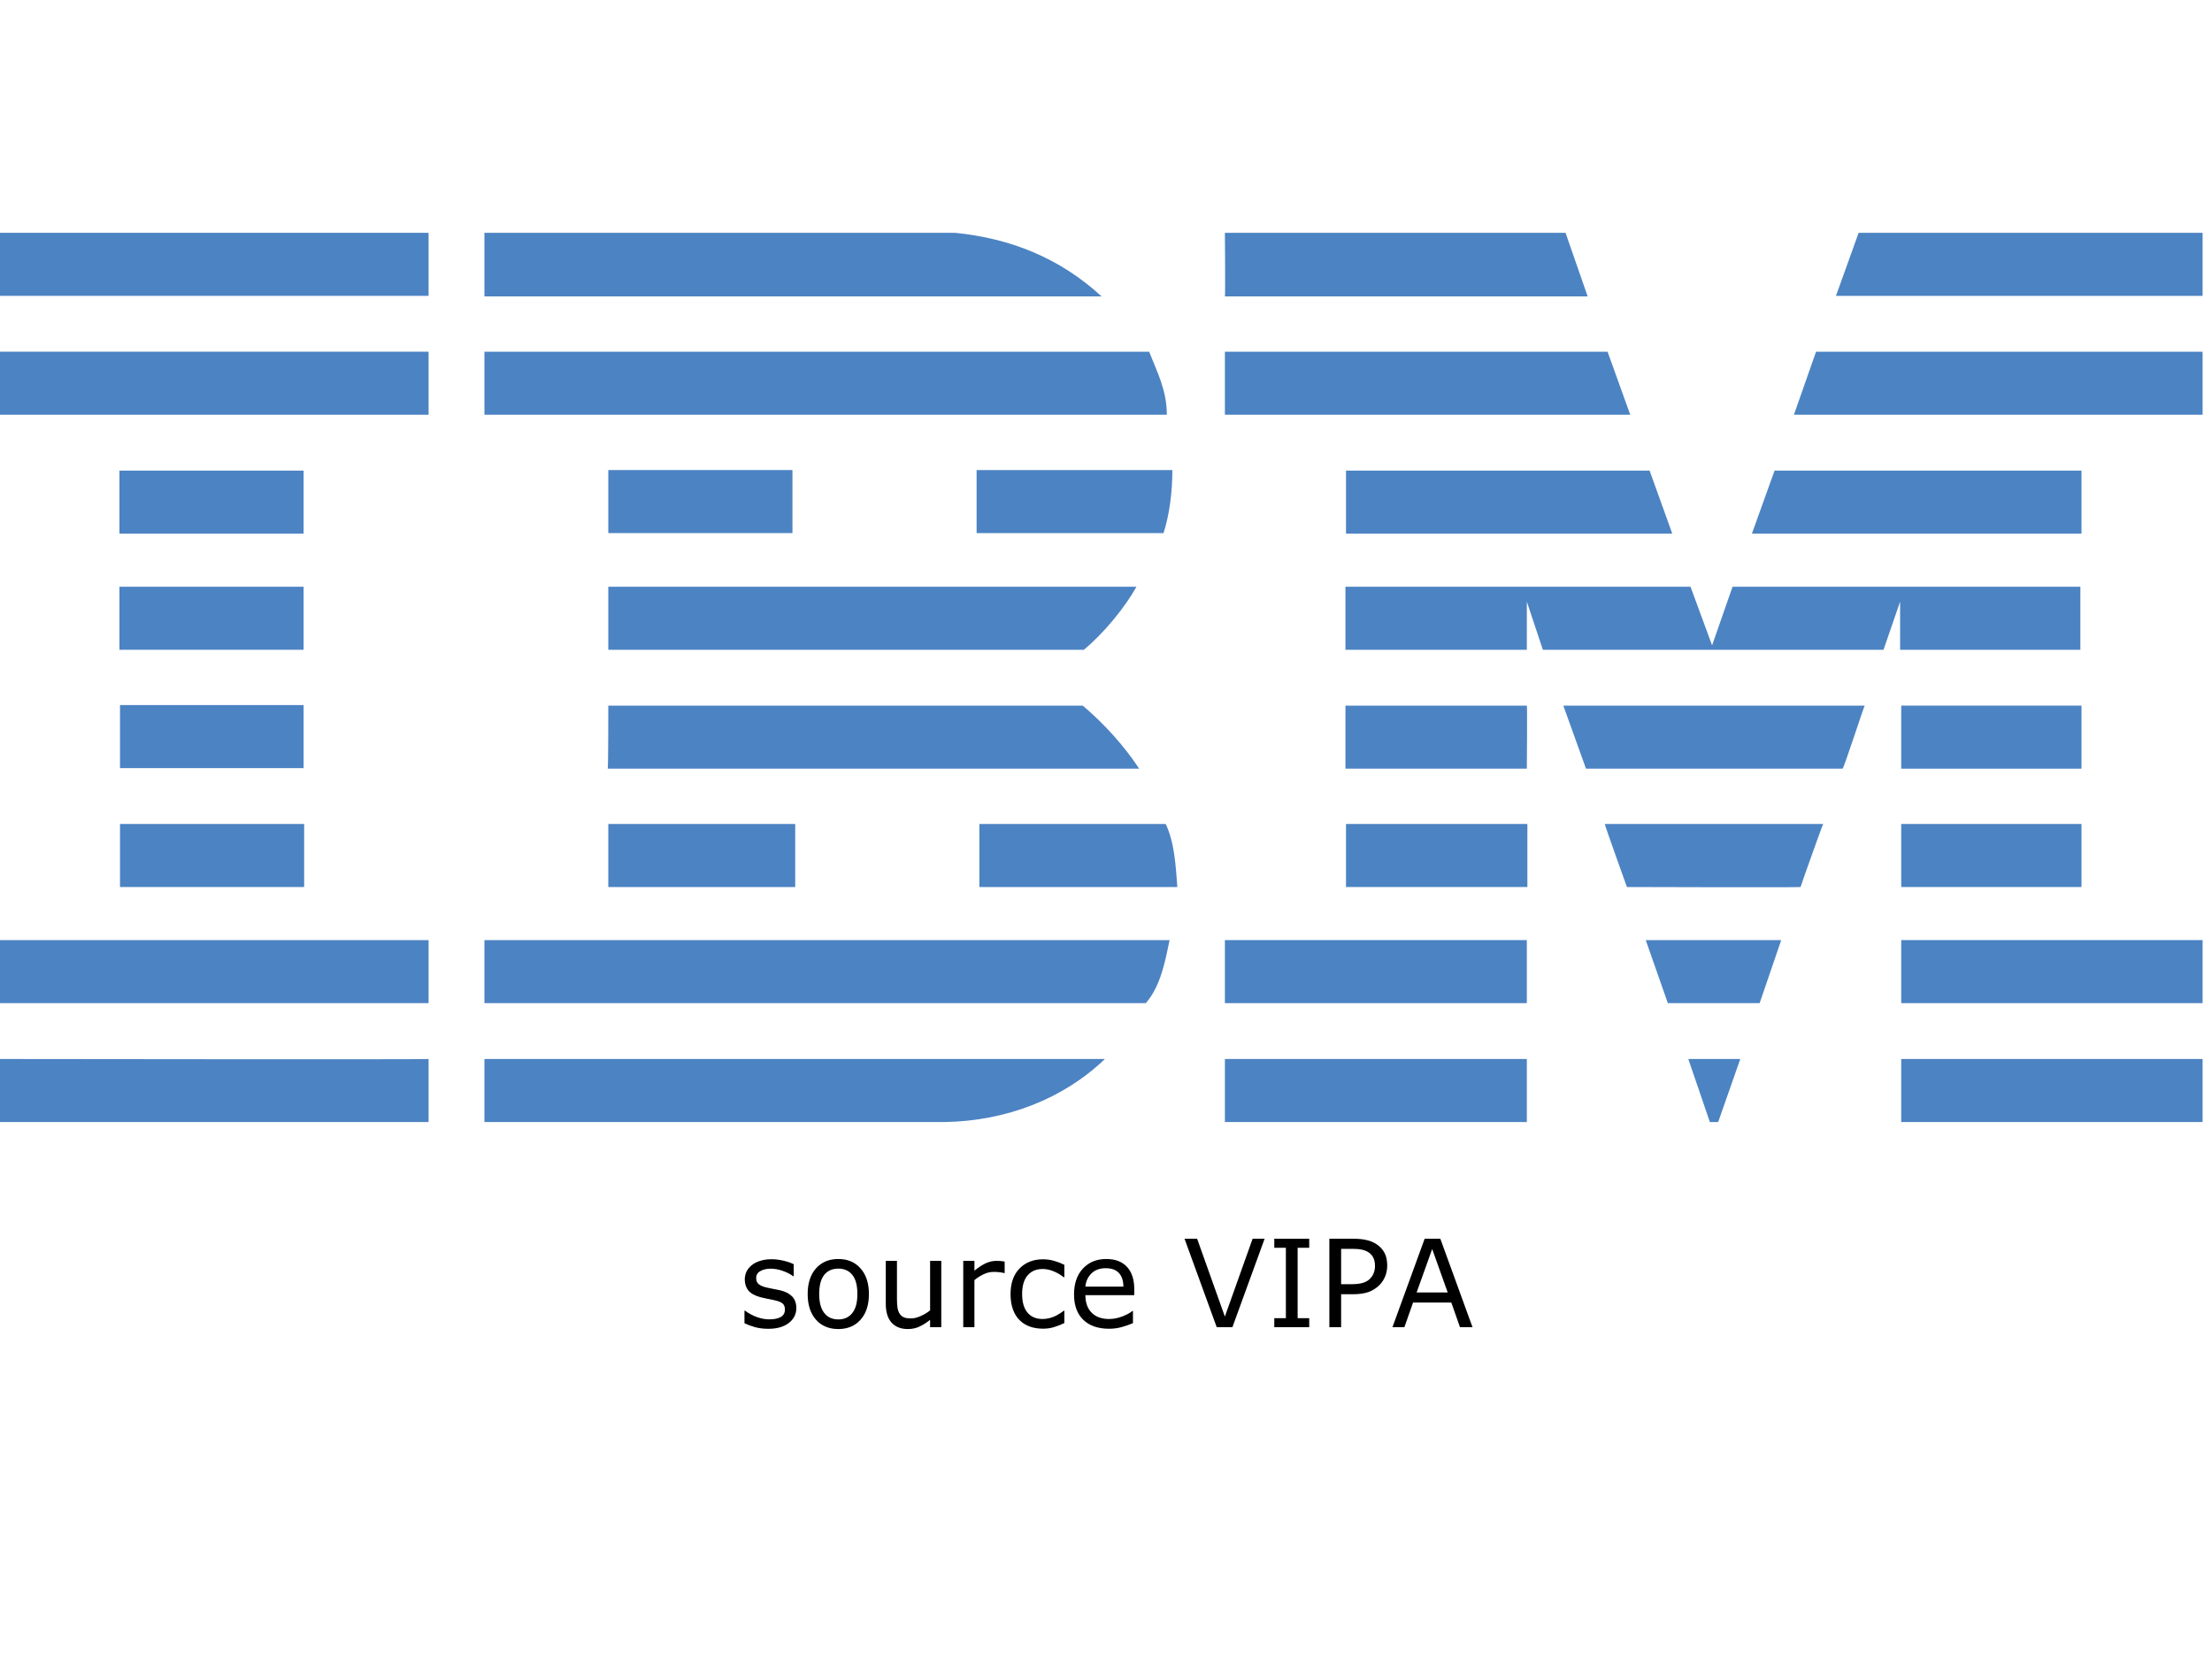
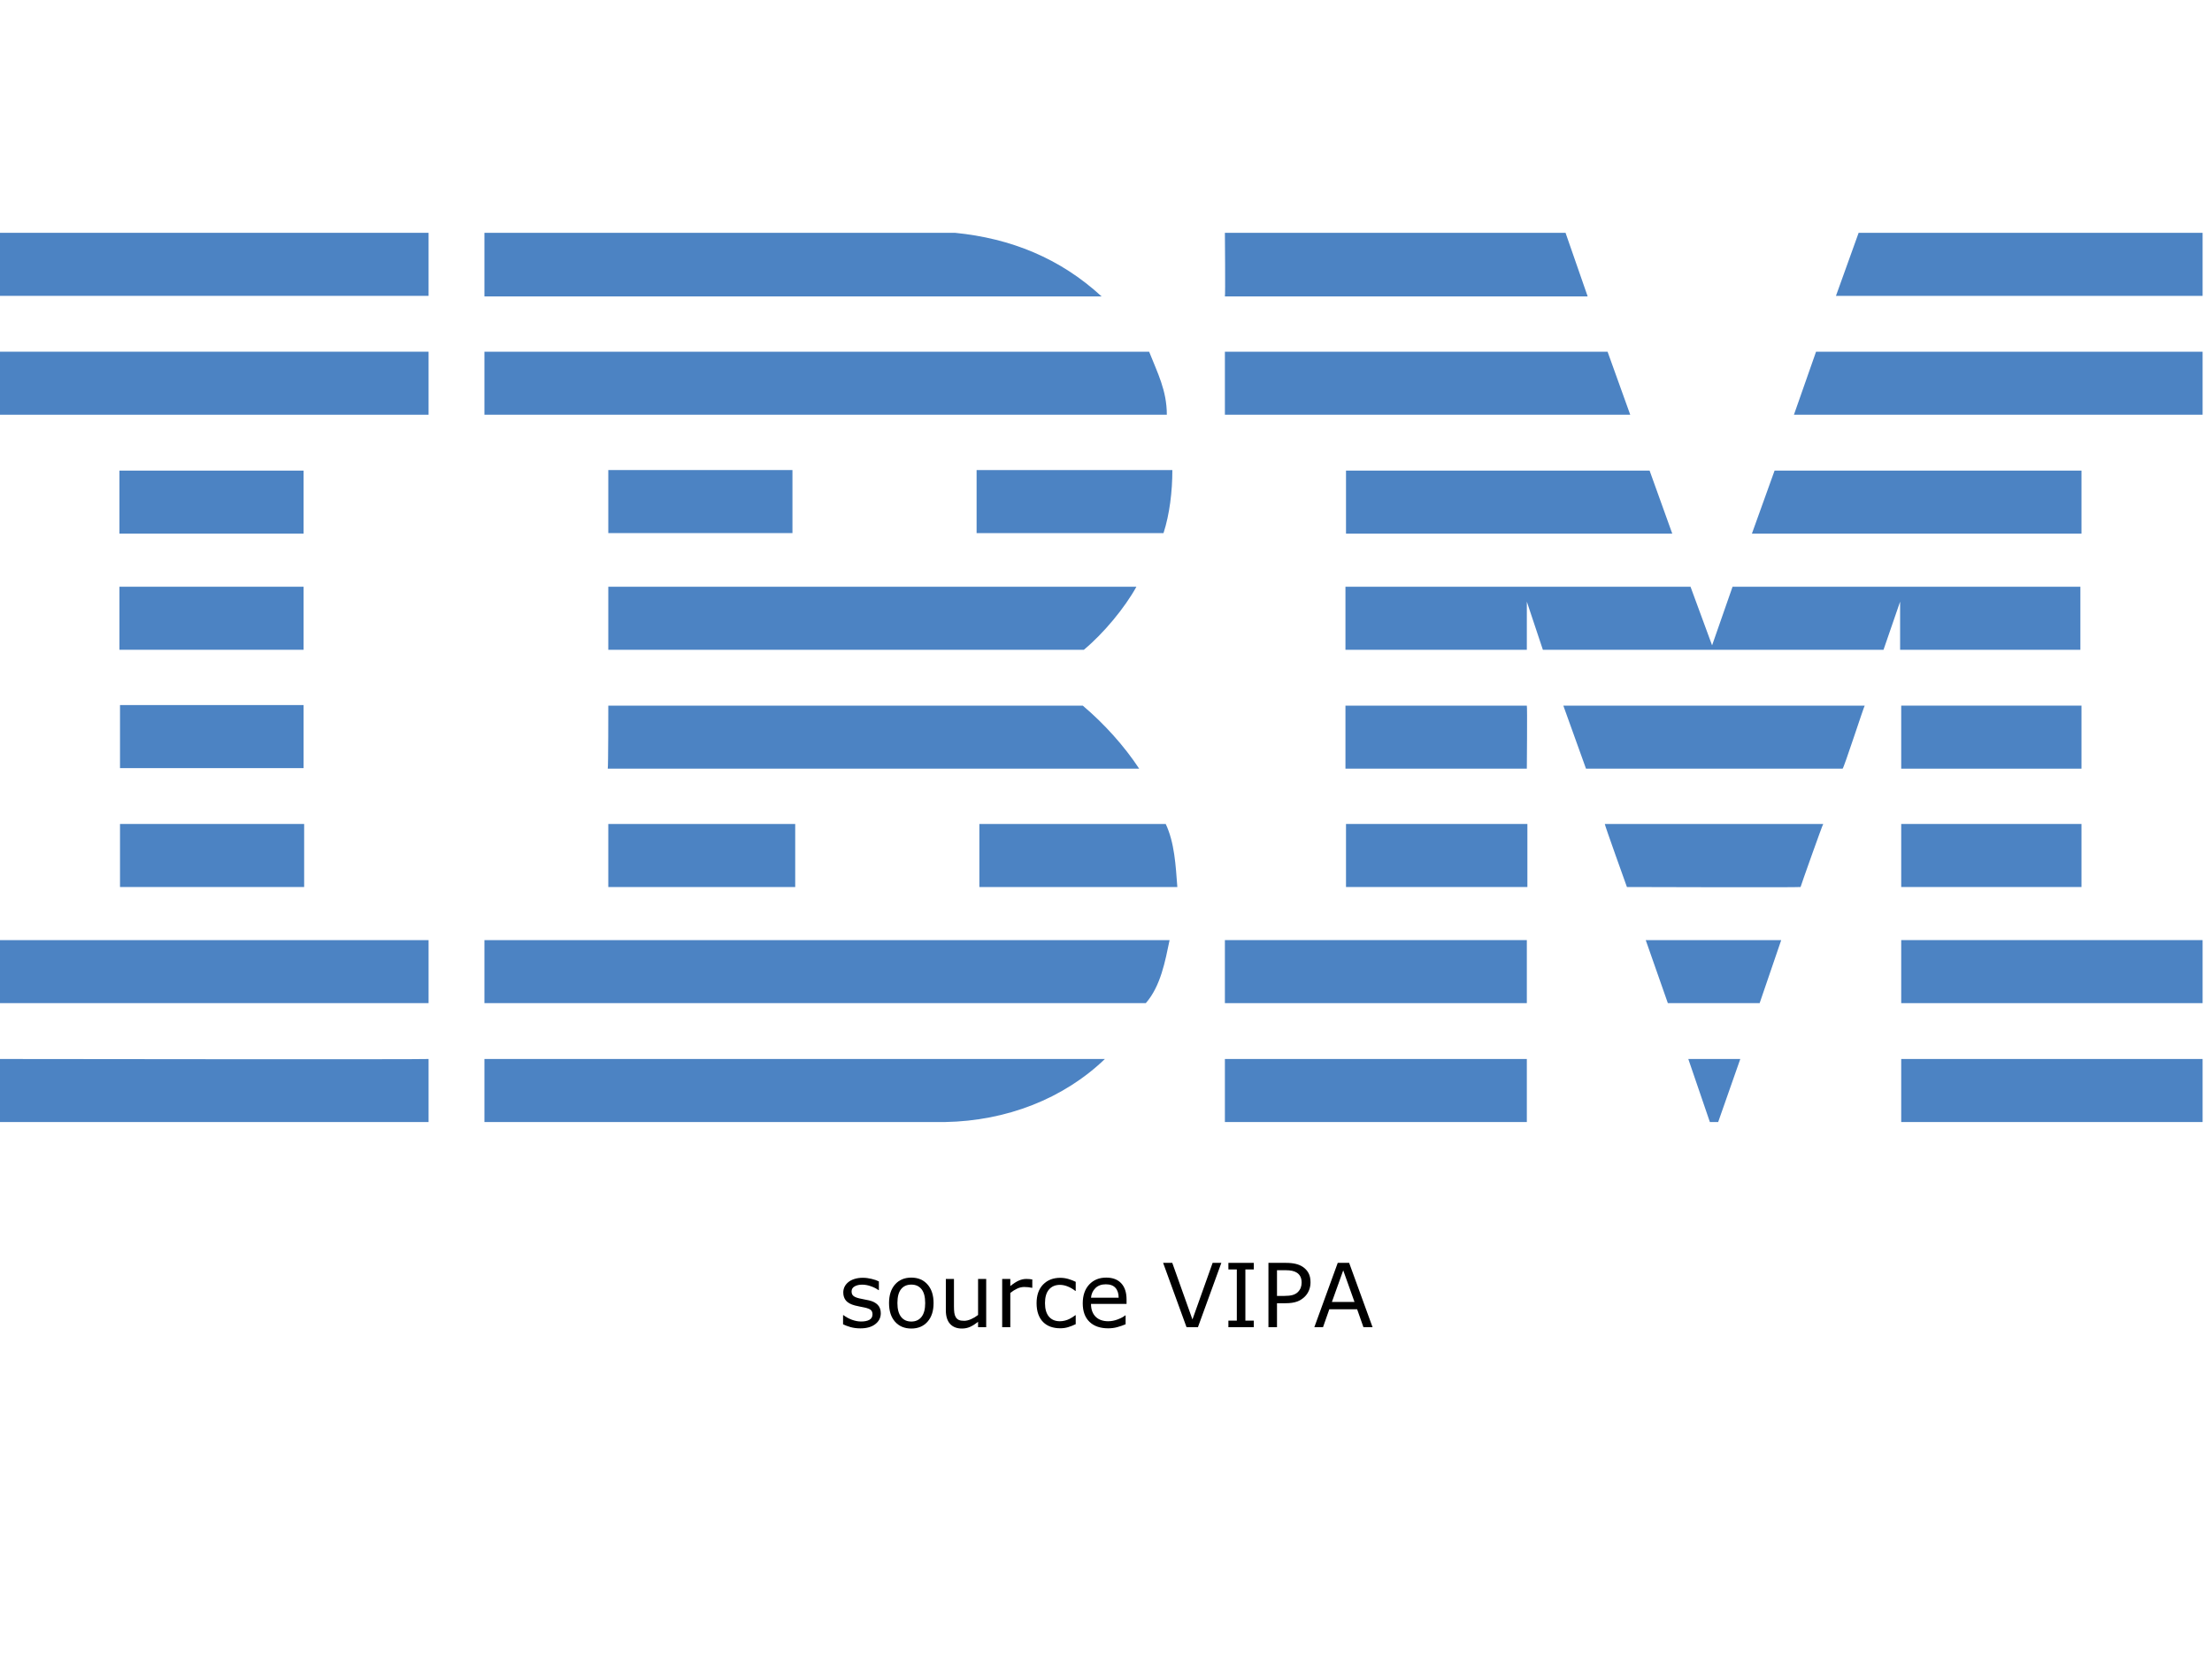
<svg xmlns="http://www.w3.org/2000/svg" id="Layer_1" x="0px" y="0px" viewBox="0 0 400 300" style="enable-background:new 0 0 400 245;" xml:space="preserve" version="1.1">
  <defs id="defs137" />
  <style type="text/css" id="style2"> .st0{fill:#4C83C3;} </style>
  <g id="g130">
    <path id="polygon4" class="st0" style="fill:#4c83c3" d="m 336.1,42.1 h 62.2 V 53.5 H 332 Z" />
    <path class="st0" d="m 221.5,42.1 h 61.6 l 4,11.5 c 0,0 -65.6,0 -65.6,0 0.1,-0.1 0,-11.5 0,-11.5 z" id="path6" />
    <path class="st0" d="m 172.7,42.1 c 10.1,1 19,4.6 26.5,11.5 0,0 -111.6,0 -111.6,0 0,0 0,-11.5 0,-11.5 z" id="path8" />
    <g id="g14">
      <path id="rect10" class="st0" style="fill:#4c83c3" d="m 0,42.1 h 77.5 v 11.4 H 0 Z" />
      <path class="st0" d="M 38.8,47.8" id="path12" />
    </g>
    <path class="st0" d="m 398.3,75 h -73.9 c 0,0 4,-11.4 4,-11.4 h 69.9 z" id="path16" />
    <path id="polygon18" class="st0" style="fill:#4c83c3" d="m 221.5,63.6 h 69.2 l 4.1,11.4 h -73.3 z" />
    <path class="st0" d="m 207.8,63.6 c 1.5,3.8 3.2,7 3.2,11.4 H 87.6 V 63.6 Z" id="path20" />
    <g id="g26">
      <path id="rect22" class="st0" style="fill:#4c83c3" d="m 0,63.6 h 77.5 v 11.4 H 0 Z" />
      <path class="st0" d="M 38.8,69.3" id="path24" />
    </g>
    <path id="polygon28" class="st0" style="fill:#4c83c3" d="m 376.4,85.1 v 11.4 h -59.6 l 4.1,-11.4 z" />
    <path id="polygon30" class="st0" style="fill:#4c83c3" d="M 243.4,96.5 V 85.1 h 54.9 l 4.1,11.4 z" />
    <path class="st0" d="m 212,85 c 0,3.9 -0.5,8 -1.6,11.4 H 176.6 V 85 Z" id="path32" />
    <g id="g38">
      <path id="rect34" class="st0" style="fill:#4c83c3" d="m 21.6,85.1 h 33.3 v 11.4 H 21.6 Z" />
      <path class="st0" d="M 38.3,90.8" id="path36" />
    </g>
    <g id="g44">
      <path id="rect40" class="st0" style="fill:#4c83c3" d="m 110,85 h 33.3 V 96.4 H 110 Z" />
      <path class="st0" d="M 126.6,90.8" id="path42" />
    </g>
    <path class="st0" d="m 276.1,108.8 c 0,0 0,8.7 0,8.7 h -32.8 v -11.4 h 62.4 l 3.9,10.6 c 0,0 3.7,-10.6 3.7,-10.6 h 62.9 v 11.4 h -32.6 c 0,0 0,-8.7 0,-8.7 l -3,8.7 H 279 Z" id="path46" />
    <path class="st0" d="m 110,106.1 h 95.5 v 0 c -2.1,3.8 -5.9,8.4 -9.5,11.4 0,0 -86,0 -86,0 0,0 0,-11.4 0,-11.4 z" id="path48" />
    <g id="g54">
      <path id="rect50" class="st0" style="fill:#4c83c3" d="m 21.6,106.1 h 33.3 v 11.4 H 21.6 Z" />
      <path class="st0" d="M 38.3,111.8" id="path52" />
    </g>
    <g id="g60">
      <path id="rect56" class="st0" style="fill:#4c83c3" d="m 343.8,127.6 h 32.6 V 139 h -32.6 z" />
      <path class="st0" d="M 360.1,133.3" id="path58" />
    </g>
    <path class="st0" d="M 276.1,127.6 H 243.3 V 139 c 0,0 32.8,0 32.8,0 0,-0.1 0.1,-11.4 0,-11.4 z" id="path62" />
    <path class="st0" d="m 337.2,127.6 c -0.1,0 -3.8,11.4 -4,11.4 h -46.4 c 0,0 -4.1,-11.4 -4.1,-11.4 z" id="path64" />
    <path class="st0" d="m 110,127.6 h 85.8 c 3.9,3.3 7.5,7.3 10.2,11.4 0.2,0 -96.1,0 -96.1,0 0.1,-0.1 0.1,-11.4 0.1,-11.4 z" id="path66" />
    <path class="st0" d="M 54.9,138.9 V 127.5 H 21.7 c 0,0 0,11.4 0,11.4 0,0 33.2,0 33.2,0 z" id="path68" />
    <g id="g74">
      <path id="rect70" class="st0" style="fill:#4c83c3" d="m 343.8,149 h 32.6 v 11.4 h -32.6 z" />
      <path class="st0" d="M 360.1,154.7" id="path72" />
    </g>
    <g id="g80">
      <path id="rect76" class="st0" style="fill:#4c83c3" d="m 243.4,149 h 32.8 v 11.4 h -32.8 z" />
      <path class="st0" d="M 259.8,154.7" id="path78" />
    </g>
    <path class="st0" d="m 325.6,160.4 c 0,-0.1 4,-11.4 4.1,-11.4 h -39.5 c -0.1,0 4,11.4 4,11.4 0,0 31.4,0.1 31.4,0 z" id="path82" />
    <path class="st0" d="m 110,160.4 c 0,0 0,-11.4 0,-11.4 h 33.8 c 0,0 0,11.4 0,11.4 -0.1,0 -33.8,0 -33.8,0 z" id="path84" />
    <path class="st0" d="m 210.8,149 c 1.6,3.4 1.8,7.5 2.1,11.4 H 177.1 V 149 Z" id="path86" />
    <g id="g92">
      <path id="rect88" class="st0" style="fill:#4c83c3" d="M 21.7,149 H 55 v 11.4 H 21.7 Z" />
      <path class="st0" d="M 38.3,154.7" id="path90" />
    </g>
    <g id="g98">
      <path id="rect94" class="st0" style="fill:#4c83c3" d="m 343.8,170 h 54.5 v 11.4 h -54.5 z" />
      <path class="st0" d="M 371,175.7" id="path96" />
    </g>
    <g id="g104">
      <path id="rect100" class="st0" style="fill:#4c83c3" d="m 221.5,170 h 54.6 v 11.4 h -54.6 z" />
      <path class="st0" d="M 248.8,175.7" id="path102" />
    </g>
    <path id="polygon106" class="st0" style="fill:#4c83c3" d="m 297.6,170 h 24.5 l -3.9,11.4 h -16.6 z" />
    <path class="st0" d="m 0,170 v 11.4 h 77.5 c 0,0 0,-11.4 0,-11.4 0,0 -77.6,0 -77.5,0 z" id="path108" />
    <path class="st0" d="m 211.5,170 c -0.8,3.8 -1.6,8.3 -4.3,11.4 h -1 H 87.6 V 170 Z" id="path110" />
    <path id="polygon112" class="st0" style="fill:#4c83c3" d="m 305.3,191.5 h 9.4 l -4,11.4 h -1.5 z" />
    <g id="g118">
      <path id="rect114" class="st0" style="fill:#4c83c3" d="m 343.8,191.5 h 54.5 v 11.4 h -54.5 z" />
      <path class="st0" d="M 371,197.2" id="path116" />
    </g>
    <path class="st0" d="m 87.6,202.9 v -11.4 c 0,0 111.9,0 112.2,0 -7.5,7.2 -17.8,11.2 -28.9,11.4 H 87.6" id="path120" />
    <g id="g126">
      <path id="rect122" class="st0" style="fill:#4c83c3" d="m 221.5,191.5 h 54.6 v 11.4 h -54.6 z" />
      <path class="st0" d="M 248.8,197.2" id="path124" />
    </g>
    <path class="st0" d="m 77.5,191.5 c 0,0 0,11.4 0,11.4 0,0 -77.4,0 -77.5,0 0,0 0,-11.4 0,-11.4 0,0 77.4,0.1 77.5,0 z" id="path128" />
  </g>
-   <g aria-label="source VIPA" id="text132" style="font-size:22px;text-anchor:middle">
-     <path d="m 144.001,236.541 q 0,1.644 -1.364,2.696 -1.354,1.053 -3.706,1.053 -1.332,0 -2.449,-0.312 -1.106,-0.322 -1.858,-0.698 v -2.267 h 0.107 q 0.956,0.72 2.127,1.149 1.171,0.419 2.245,0.419 1.332,0 2.084,-0.43 0.752,-0.43 0.752,-1.354 0,-0.709 -0.408,-1.074 -0.408,-0.365 -1.568,-0.623 -0.43,-0.097 -1.128,-0.226 -0.688,-0.129 -1.257,-0.279 -1.579,-0.419 -2.245,-1.225 -0.655,-0.816 -0.655,-1.998 0,-0.741 0.301,-1.396 0.312,-0.655 0.935,-1.171 0.602,-0.505 1.525,-0.795 0.935,-0.301 2.084,-0.301 1.074,0 2.17,0.269 1.106,0.258 1.837,0.634 v 2.159 h -0.107 q -0.773,-0.569 -1.88,-0.956 -1.106,-0.397 -2.17,-0.397 -1.106,0 -1.869,0.43 -0.763,0.419 -0.763,1.257 0,0.741 0.462,1.117 0.451,0.376 1.461,0.612 0.559,0.129 1.246,0.258 0.698,0.129 1.16,0.236 1.407,0.322 2.17,1.106 0.763,0.795 0.763,2.105 z" id="path158" />
-     <path d="m 157.128,234.006 q 0,2.933 -1.504,4.63 -1.504,1.697 -4.028,1.697 -2.546,0 -4.05,-1.697 -1.493,-1.697 -1.493,-4.63 0,-2.933 1.493,-4.63 1.504,-1.708 4.05,-1.708 2.524,0 4.028,1.708 1.504,1.697 1.504,4.63 z m -2.084,0 q 0,-2.331 -0.913,-3.459 -0.913,-1.139 -2.535,-1.139 -1.644,0 -2.557,1.139 -0.902,1.128 -0.902,3.459 0,2.256 0.913,3.427 0.913,1.16 2.546,1.16 1.611,0 2.524,-1.149 0.924,-1.16 0.924,-3.438 z" id="path160" />
-     <path d="m 170.212,240 h -2.02 v -1.332 q -1.021,0.806 -1.955,1.235 -0.935,0.43 -2.062,0.43 -1.891,0 -2.943,-1.149 -1.053,-1.16 -1.053,-3.395 v -7.788 h 2.02 v 6.832 q 0,0.913 0.086,1.568 0.086,0.645 0.365,1.106 0.29,0.473 0.752,0.688 0.462,0.215 1.343,0.215 0.784,0 1.708,-0.408 0.935,-0.408 1.74,-1.042 v -8.959 h 2.02 z" id="path162" />
-     <path d="m 181.674,230.203 h -0.107 q -0.451,-0.107 -0.881,-0.15 -0.419,-0.054 -0.999,-0.054 -0.935,0 -1.805,0.419 -0.87,0.408 -1.676,1.063 V 240 h -2.02 v -11.999 h 2.02 v 1.772 q 1.203,-0.967 2.116,-1.364 0.924,-0.408 1.88,-0.408 0.526,0 0.763,0.032 0.236,0.021 0.709,0.097 z" id="path164" />
-     <path d="m 192.47,239.248 q -1.01,0.483 -1.923,0.752 -0.902,0.269 -1.923,0.269 -1.3,0 -2.385,-0.376 -1.085,-0.387 -1.858,-1.16 -0.784,-0.773 -1.214,-1.955 -0.43,-1.182 -0.43,-2.761 0,-2.943 1.611,-4.619 1.622,-1.676 4.275,-1.676 1.031,0 2.02,0.29 0.999,0.29 1.826,0.709 v 2.245 h -0.107 q -0.924,-0.72 -1.912,-1.106 -0.978,-0.387 -1.912,-0.387 -1.719,0 -2.718,1.16 -0.988,1.149 -0.988,3.384 0,2.17 0.967,3.341 0.978,1.16 2.739,1.16 0.612,0 1.246,-0.161 0.634,-0.161 1.139,-0.419 0.44,-0.226 0.827,-0.473 0.387,-0.258 0.612,-0.44 h 0.107 z" id="path166" />
-     <path d="m 205.113,234.21 h -8.841 q 0,1.106 0.333,1.934 0.333,0.816 0.913,1.343 0.559,0.516 1.321,0.773 0.773,0.258 1.697,0.258 1.225,0 2.46,-0.483 1.246,-0.494 1.772,-0.967 h 0.107 v 2.202 q -1.02,0.43 -2.084,0.72 -1.063,0.29 -2.234,0.29 -2.986,0 -4.662,-1.611 -1.676,-1.622 -1.676,-4.598 0,-2.943 1.601,-4.673 1.611,-1.729 4.232,-1.729 2.428,0 3.738,1.418 1.321,1.418 1.321,4.028 z m -1.966,-1.547 q -0.011,-1.59 -0.806,-2.46 -0.784,-0.87 -2.396,-0.87 -1.622,0 -2.589,0.956 -0.956,0.956 -1.085,2.374 z" id="path168" />
-     <path d="M 228.682,224.005 222.859,240 h -2.836 l -5.822,-15.995 h 2.277 l 5.017,14.072 5.017,-14.072 z" id="path170" />
-     <path d="m 236.749,240 h -6.316 v -1.633 h 2.095 V 225.638 h -2.095 v -1.633 h 6.316 v 1.633 h -2.095 v 12.729 h 2.095 z" id="path172" />
-     <path d="m 250.854,228.839 q 0,1.063 -0.376,1.977 -0.365,0.902 -1.031,1.568 -0.827,0.827 -1.955,1.246 -1.128,0.408 -2.847,0.408 h -2.127 V 240 h -2.127 v -15.995 h 4.34 q 1.439,0 2.438,0.247 0.999,0.236 1.772,0.752 0.913,0.612 1.407,1.525 0.505,0.913 0.505,2.31 z m -2.213,0.054 q 0,-0.827 -0.29,-1.439 -0.29,-0.612 -0.881,-0.999 -0.516,-0.333 -1.182,-0.473 -0.655,-0.15 -1.665,-0.15 h -2.105 v 6.392 h 1.794 q 1.289,0 2.095,-0.226 0.806,-0.236 1.311,-0.741 0.505,-0.516 0.709,-1.085 0.215,-0.569 0.215,-1.278 z" id="path174" />
-     <path d="m 266.279,240 h -2.267 l -1.568,-4.458 h -6.918 L 253.958,240 h -2.159 l 5.822,-15.995 h 2.836 z m -4.49,-6.284 -2.804,-7.853 -2.814,7.853 z" id="path176" />
+   <g aria-label="source VIPA" id="text132" style="font-size:16px;text-anchor:middle">
+     <path d="m 159.273,237.484 q 0,1.195 -0.992,1.961 -0.984,0.766 -2.695,0.766 -0.969,0 -1.781,-0.227 Q 153,239.75 152.453,239.477 v -1.648 h 0.078 q 0.695,0.523 1.547,0.836 0.852,0.305 1.633,0.305 0.969,0 1.516,-0.312 0.547,-0.312 0.547,-0.984 0,-0.516 -0.297,-0.781 -0.297,-0.266 -1.141,-0.453 -0.312,-0.07 -0.82,-0.164 -0.5,-0.094 -0.914,-0.203 -1.148,-0.305 -1.633,-0.891 -0.477,-0.594 -0.477,-1.453 0,-0.539 0.219,-1.016 0.227,-0.477 0.68,-0.852 0.438,-0.367 1.109,-0.578 0.68,-0.219 1.516,-0.219 0.781,0 1.578,0.195 0.805,0.188 1.336,0.461 v 1.57 h -0.078 q -0.562,-0.414 -1.367,-0.695 -0.805,-0.289 -1.578,-0.289 -0.805,0 -1.359,0.312 -0.555,0.305 -0.555,0.914 0,0.539 0.336,0.812 0.328,0.273 1.062,0.445 0.406,0.094 0.906,0.188 0.508,0.094 0.844,0.172 1.023,0.234 1.578,0.805 0.555,0.578 0.555,1.531 z" id="path158" />
+     <path d="m 168.82,235.641 q 0,2.133 -1.094,3.367 -1.094,1.234 -2.93,1.234 -1.852,0 -2.945,-1.234 -1.086,-1.234 -1.086,-3.367 0,-2.133 1.086,-3.367 1.094,-1.242 2.945,-1.242 1.836,0 2.93,1.242 1.094,1.234 1.094,3.367 z m -1.516,0 q 0,-1.695 -0.664,-2.516 -0.664,-0.828 -1.844,-0.828 -1.195,0 -1.859,0.828 -0.656,0.82 -0.656,2.516 0,1.641 0.664,2.492 0.664,0.844 1.852,0.844 1.172,0 1.836,-0.836 0.672,-0.844 0.672,-2.5 z" id="path160" />
+     <path d="m 178.336,240 h -1.469 v -0.969 q -0.742,0.586 -1.422,0.898 -0.68,0.312 -1.5,0.312 -1.375,0 -2.141,-0.836 -0.766,-0.844 -0.766,-2.469 v -5.664 h 1.469 v 4.969 q 0,0.664 0.062,1.141 0.062,0.469 0.266,0.805 0.211,0.344 0.547,0.5 0.336,0.156 0.977,0.156 0.57,0 1.242,-0.297 0.68,-0.297 1.266,-0.758 v -6.516 h 1.469 z" id="path162" />
+     <path d="m 186.672,232.875 h -0.078 q -0.328,-0.078 -0.641,-0.109 -0.305,-0.039 -0.727,-0.039 -0.68,0 -1.312,0.305 -0.633,0.297 -1.219,0.773 V 240 h -1.469 v -8.727 h 1.469 v 1.289 q 0.875,-0.703 1.539,-0.992 0.672,-0.297 1.367,-0.297 0.383,0 0.555,0.023 0.172,0.016 0.516,0.07 z" id="path164" />
+     <path d="m 194.523,239.453 q -0.734,0.352 -1.398,0.547 -0.656,0.195 -1.398,0.195 -0.945,0 -1.734,-0.273 -0.789,-0.281 -1.352,-0.844 -0.57,-0.562 -0.883,-1.422 -0.312,-0.859 -0.312,-2.008 0,-2.141 1.172,-3.359 1.18,-1.219 3.109,-1.219 0.75,0 1.469,0.211 0.727,0.211 1.328,0.516 v 1.633 h -0.078 q -0.672,-0.523 -1.391,-0.805 -0.711,-0.281 -1.391,-0.281 -1.25,0 -1.977,0.844 -0.719,0.836 -0.719,2.461 0,1.578 0.703,2.43 0.711,0.844 1.992,0.844 0.445,0 0.906,-0.117 0.461,-0.117 0.828,-0.305 0.32,-0.164 0.602,-0.344 0.281,-0.188 0.445,-0.32 h 0.078 z" id="path166" />
+     <path d="m 203.719,235.789 h -6.43 q 0,0.805 0.242,1.406 0.242,0.594 0.664,0.977 0.406,0.375 0.961,0.562 0.562,0.188 1.234,0.188 0.891,0 1.789,-0.352 0.906,-0.359 1.289,-0.703 h 0.078 v 1.602 q -0.742,0.312 -1.516,0.523 -0.773,0.211 -1.625,0.211 -2.172,0 -3.391,-1.172 -1.219,-1.18 -1.219,-3.344 0,-2.141 1.164,-3.398 1.172,-1.258 3.078,-1.258 1.766,0 2.719,1.031 0.961,1.031 0.961,2.93 z m -1.43,-1.125 q -0.008,-1.156 -0.586,-1.789 -0.57,-0.633 -1.742,-0.633 -1.18,0 -1.883,0.695 -0.695,0.695 -0.789,1.727 z" id="path168" />
+     <path d="M 220.859,228.367 216.625,240 h -2.062 l -4.234,-11.633 h 1.656 l 3.648,10.234 3.648,-10.234 z" id="path170" />
+     <path d="m 226.727,240 h -4.594 v -1.188 h 1.523 v -9.258 h -1.523 v -1.188 h 4.594 v 1.188 h -1.523 v 9.258 h 1.523 z" id="path172" />
+     <path d="m 236.984,231.883 q 0,0.773 -0.273,1.438 -0.266,0.656 -0.75,1.141 -0.602,0.602 -1.422,0.906 -0.82,0.297 -2.07,0.297 h -1.547 V 240 H 229.375 v -11.633 h 3.156 q 1.047,0 1.773,0.18 0.727,0.172 1.289,0.547 0.664,0.445 1.023,1.109 0.367,0.664 0.367,1.68 z m -1.609,0.039 q 0,-0.602 -0.211,-1.047 -0.211,-0.445 -0.641,-0.727 -0.375,-0.242 -0.859,-0.344 -0.477,-0.109 -1.211,-0.109 h -1.531 v 4.648 h 1.305 q 0.938,0 1.523,-0.164 0.586,-0.172 0.953,-0.539 0.367,-0.375 0.516,-0.789 0.156,-0.414 0.156,-0.93 z" id="path174" />
+     <path d="m 248.203,240 h -1.648 l -1.141,-3.242 h -5.031 L 239.242,240 h -1.57 l 4.234,-11.633 h 2.062 z m -3.266,-4.57 -2.039,-5.711 -2.047,5.711 z" id="path176" />
  </g>
</svg>
